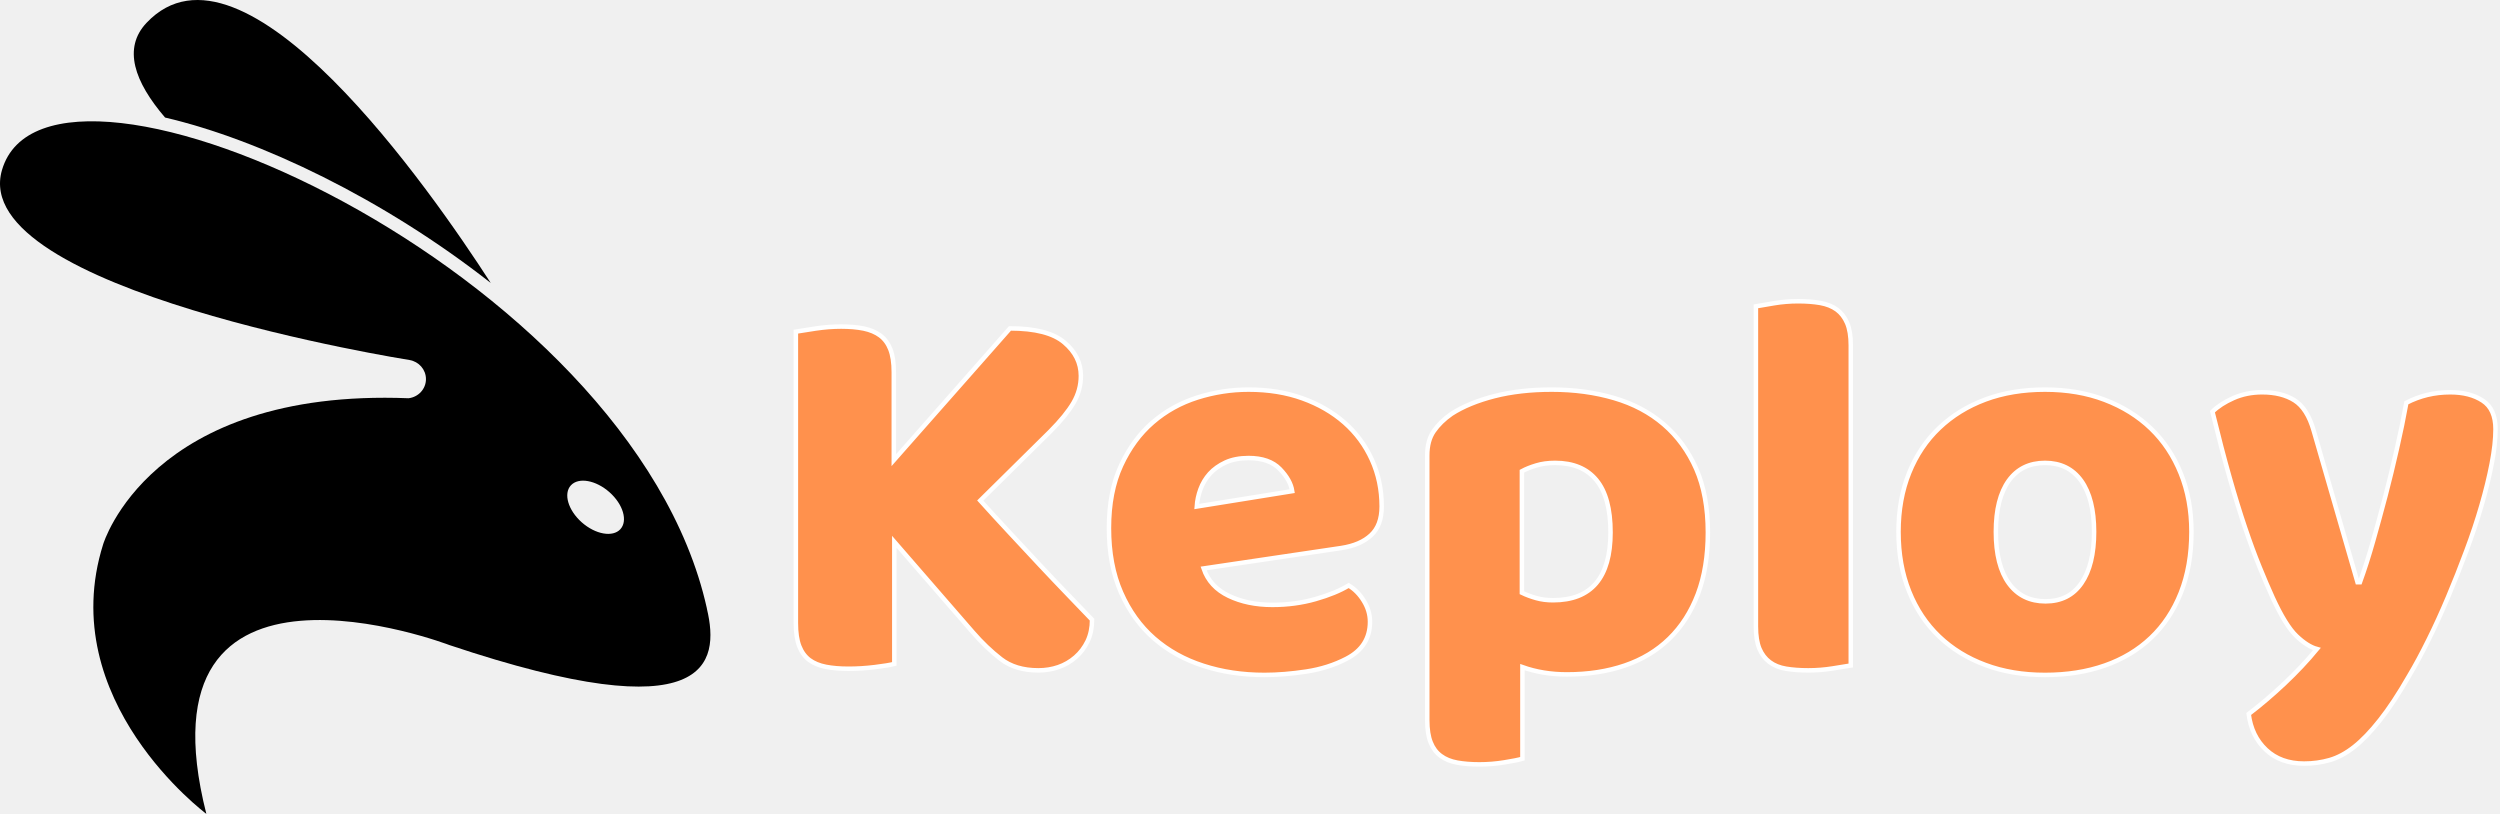
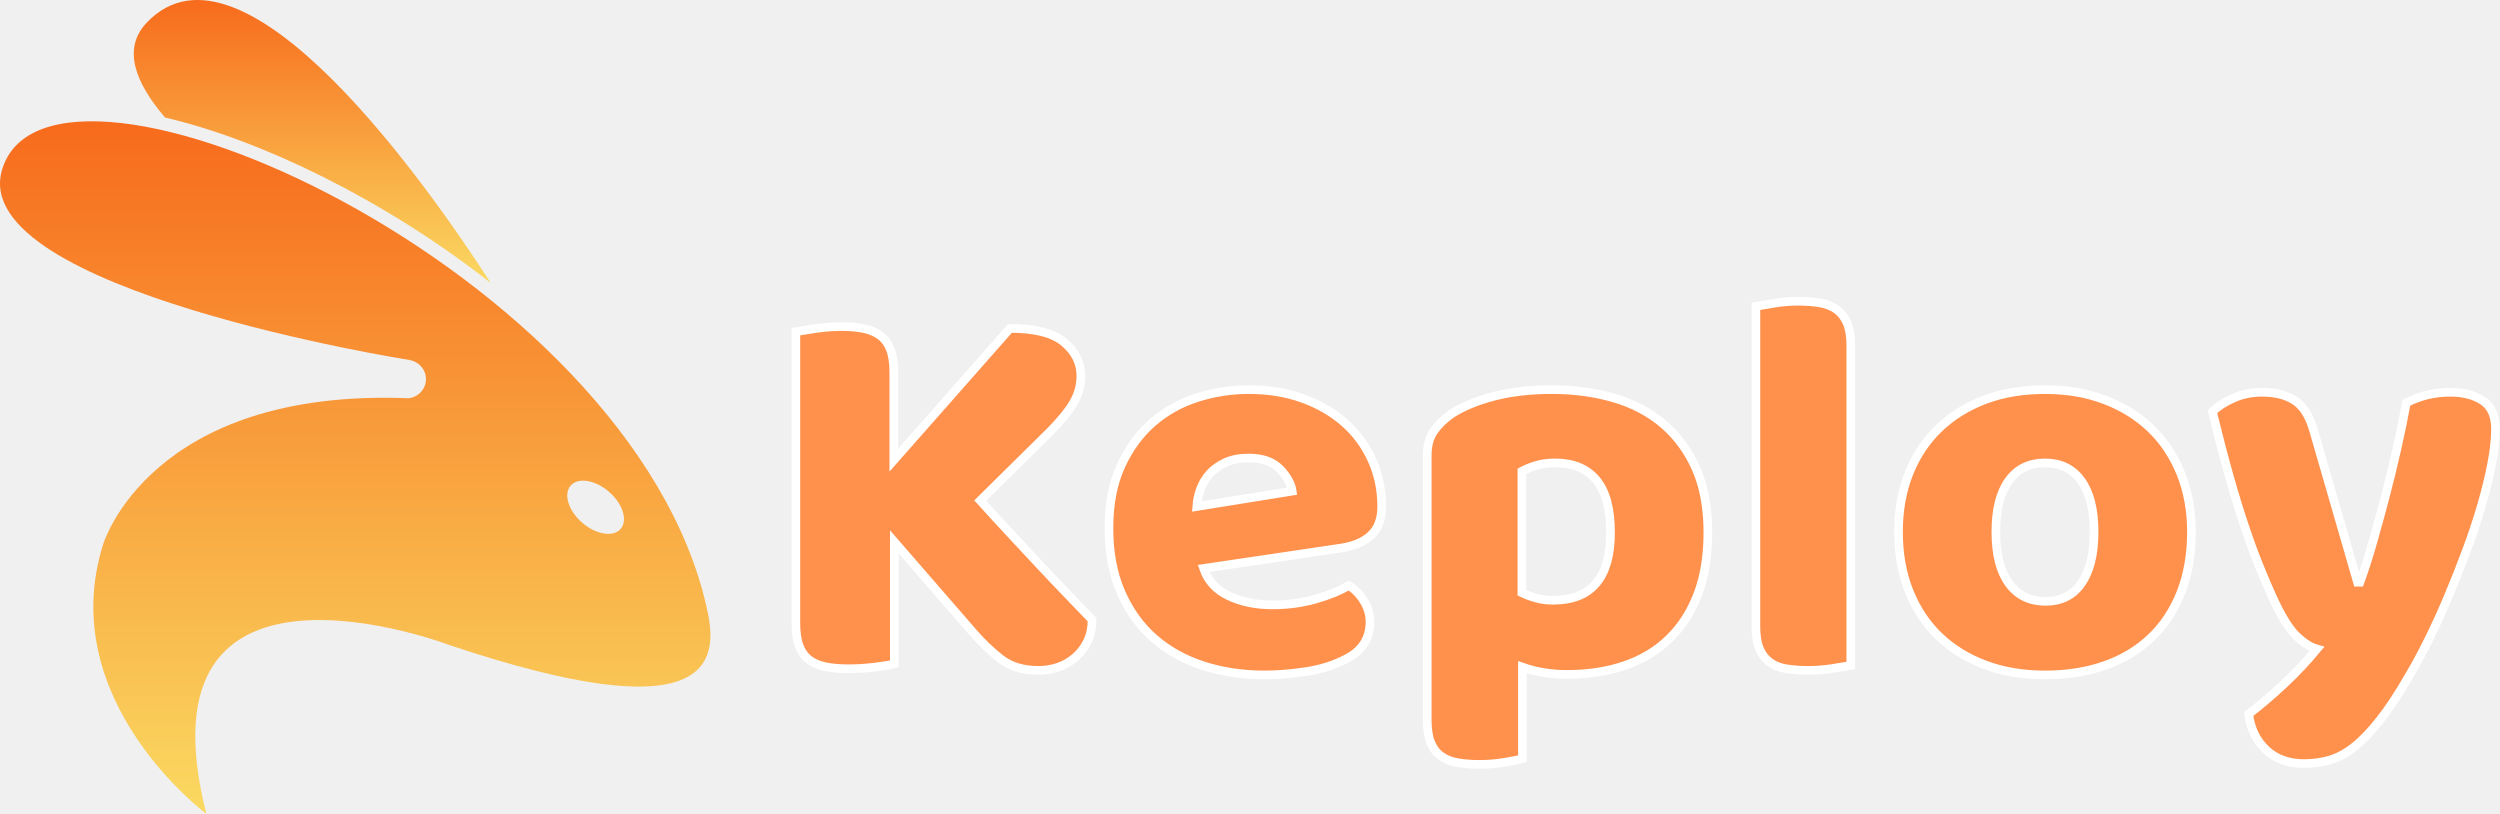
<svg xmlns="http://www.w3.org/2000/svg" width="556px" height="181px" viewBox="0 0 556 181" version="1.1">
  <defs>
    <linearGradient x1="4.79894665e-14%" y1="5.9372743e-14%" x2="4.79894665e-14%" y2="100.011%" id="linearGradient-1">
-       <stop stopColor="#FAD961" offset="0%" />
-       <stop stopColor="#F76B1C" offset="100%" />
+       <stop stop-color="#FAD961" offset="0%" />
+       <stop stop-color="#F76B1C" offset="100%" />
    </linearGradient>
    <linearGradient x1="-1.2055617e-14%" y1="-6.0644458e-15%" x2="-1.2055617e-14%" y2="100.006%" id="linearGradient-2">
-       <stop stopColor="#FAD961" offset="0%" />
-       <stop stopColor="#F76B1C" offset="100%" />
+       <stop stop-color="#FAD961" offset="0%" />
+       <stop stop-color="#F76B1C" offset="100%" />
    </linearGradient>
  </defs>
-   <g id="Material-Design-Stickersheet" stroke="none" strokeWidth="1" fill="none" fillRule="evenodd">
-     <g id="Group-42" fillRule="nonzero">
+   <g id="Material-Design-Stickersheet" stroke="none" stroke-width="1" fill="none" fill-rule="evenodd">
+     <g id="Group-42" fill-rule="nonzero">
      <g id="Group">
        <g transform="translate(69.44513, 31.46502) scale(-1, 1) rotate(-180) translate(-69.44513, -31.46502) translate(29.75335, 0)" fill="url(#linearGradient-1)" id="Path">
          <path d="M79.384,0 C66.158,20.503 24.379,80.634 2.845,57.859 C-2.49,52.216 0.129,44.758 6.956,36.79 C28.069,31.866 55.535,18.704 79.384,0" />
        </g>
        <g transform="translate(79, 103.987) scale(-1, 1) rotate(-180) translate(-79, -103.987) translate(0, 26.97403)" fill="url(#linearGradient-2)" id="Shape">
          <path d="M137.967,63.303 C136.264,61.457 132.419,62.145 129.378,64.837 C126.343,67.532 125.264,71.215 126.967,73.062 C128.67,74.908 132.515,74.225 135.552,71.53 C138.591,68.833 139.669,65.15 137.967,63.303 L137.967,63.303 Z M157.239,45.506 C157.218,45.602 157.209,45.7 157.186,45.798 C140.444,120.945 10.908,178.959 0.442,143.187 C-7.375,116.471 91.095,100.928 91.095,100.928 C93.16,100.575 94.733,98.812 94.733,96.686 C94.733,94.485 93.044,92.69 90.87,92.431 C33.25,94.717 22.936,59.934 22.936,59.934 C11.992,25.17 45.89,0 45.89,0 C29.549,64.431 99.948,37.538 99.948,37.538 C157.997,18.086 160.035,33.57 157.239,45.506" />
        </g>
      </g>
-       <g id="text-logo-path-group" transform="translate(177, 67)" fill="#FF914D" stroke="#FFFFFF" strokeWidth="1.921">
+       <g id="text-logo-path-group" transform="translate(177, 67)" fill="#FF914D" stroke="#FFFFFF" stroke-width="1.921">
        <g id="text-logo-path-0">
          <path d="M0,71.536 L0,71.536 L0,6.758 C0.928,6.605 2.385,6.376 4.373,6.07 C6.349,5.776 8.248,5.629 10.07,5.629 L10.07,5.629 C11.97,5.629 13.648,5.776 15.105,6.07 C16.563,6.376 17.783,6.894 18.766,7.625 C19.76,8.367 20.51,9.386 21.018,10.685 C21.526,11.983 21.78,13.69 21.78,15.806 L21.78,15.806 L21.78,35.342 L47.619,6.038 C53.239,6.038 57.269,7.079 59.709,9.163 C62.161,11.235 63.386,13.712 63.386,16.591 L63.386,16.591 C63.386,18.707 62.84,20.704 61.747,22.58 C60.654,24.456 58.914,26.594 56.529,28.994 L56.529,28.994 L41.01,44.325 C43.064,46.605 45.233,48.972 47.519,51.426 C49.805,53.892 52.041,56.291 54.227,58.626 C56.413,60.96 58.528,63.185 60.571,65.302 C62.614,67.418 64.38,69.256 65.871,70.816 L65.871,70.816 C65.871,72.615 65.54,74.213 64.877,75.61 C64.204,77.006 63.304,78.195 62.177,79.177 C61.04,80.158 59.776,80.889 58.384,81.369 C56.982,81.849 55.497,82.089 53.929,82.089 L53.929,82.089 C50.528,82.089 47.746,81.249 45.581,79.569 C43.417,77.889 41.347,75.91 39.37,73.63 L39.37,73.63 L21.896,53.504 L21.896,80.649 C20.969,80.889 19.511,81.129 17.524,81.369 C15.547,81.609 13.609,81.729 11.71,81.729 L11.71,81.729 C9.811,81.729 8.132,81.587 6.675,81.304 C5.217,81.02 3.992,80.513 2.998,79.782 C2.015,79.04 1.27,78.02 0.762,76.722 C0.254,75.424 0,73.695 0,71.536 Z M69.631,50.445 L69.631,50.445 C69.631,45.056 70.531,40.415 72.33,36.52 C74.13,32.626 76.477,29.43 79.37,26.932 C82.263,24.434 85.57,22.596 89.291,21.418 C93.012,20.24 96.811,19.651 100.686,19.651 L100.686,19.651 C105.092,19.651 109.095,20.3 112.694,21.598 C116.294,22.896 119.397,24.691 122.003,26.981 C124.62,29.283 126.651,32.032 128.098,35.228 C129.556,38.424 130.284,41.898 130.284,45.651 L130.284,45.651 C130.284,48.443 129.495,50.57 127.916,52.032 C126.348,53.493 124.145,54.442 121.307,54.879 L121.307,54.879 L90.682,59.427 C91.61,62.144 93.47,64.173 96.264,65.514 C99.058,66.856 102.293,67.527 105.97,67.527 L105.97,67.527 C109.36,67.527 112.562,67.096 115.576,66.234 C118.591,65.372 121.048,64.363 122.947,63.207 L122.947,63.207 C124.283,64.003 125.404,65.143 126.309,66.627 C127.226,68.099 127.684,69.654 127.684,71.29 L127.684,71.29 C127.684,74.966 125.945,77.704 122.467,79.504 L122.467,79.504 C119.794,80.9 116.813,81.849 113.523,82.351 C110.221,82.853 107.118,83.104 104.214,83.104 L104.214,83.104 C99.312,83.104 94.768,82.422 90.583,81.058 C86.398,79.706 82.76,77.682 79.668,74.988 C76.576,72.283 74.13,68.885 72.33,64.794 C70.531,60.704 69.631,55.921 69.631,50.445 Z M89.158,45.651 L89.158,45.651 L110.392,42.231 C110.149,40.595 109.238,38.958 107.659,37.322 C106.08,35.686 103.756,34.868 100.686,34.868 L100.686,34.868 C98.71,34.868 97.004,35.195 95.568,35.85 C94.133,36.515 92.957,37.355 92.04,38.369 C91.135,39.384 90.45,40.524 89.987,41.789 C89.523,43.043 89.247,44.331 89.158,45.651 Z M140.421,93.166 L140.421,93.166 L140.421,34.262 C140.421,32.07 140.907,30.276 141.878,28.879 C142.85,27.472 144.164,26.19 145.82,25.034 L145.82,25.034 C148.36,23.398 151.535,22.089 155.344,21.107 C159.142,20.136 163.405,19.651 168.131,19.651 L168.131,19.651 C173.111,19.651 177.732,20.278 181.994,21.533 C186.267,22.787 189.939,24.734 193.008,27.374 C196.078,30.014 198.485,33.308 200.23,37.257 C201.963,41.216 202.83,45.934 202.83,51.41 L202.83,51.41 C202.83,56.635 202.085,61.216 200.594,65.154 C199.092,69.092 196.978,72.386 194.25,75.037 C191.523,77.699 188.227,79.689 184.362,81.009 C180.498,82.329 176.202,82.989 171.476,82.989 L171.476,82.989 C167.921,82.989 164.625,82.449 161.588,81.369 L161.588,81.369 L161.588,101.74 C160.782,101.98 159.457,102.247 157.613,102.542 C155.769,102.847 153.898,103 151.998,103 L151.998,103 C150.187,103 148.553,102.869 147.096,102.607 C145.638,102.346 144.412,101.844 143.419,101.102 C142.425,100.371 141.68,99.373 141.183,98.108 C140.675,96.853 140.421,95.206 140.421,93.166 Z M161.472,37.797 L161.472,64.827 C162.477,65.307 163.548,65.705 164.686,66.021 C165.812,66.338 167.043,66.496 168.379,66.496 L168.379,66.496 C176.915,66.496 181.182,61.467 181.182,51.41 L181.182,51.41 C181.182,46.174 180.128,42.285 178.019,39.744 C175.921,37.213 172.868,35.948 168.859,35.948 L168.859,35.948 C167.291,35.948 165.889,36.139 164.652,36.52 C163.416,36.891 162.356,37.317 161.472,37.797 L161.472,37.797 Z M213.513,72.321 L213.513,72.321 L213.513,1.129 C214.441,0.965 215.782,0.736 217.538,0.442 C219.305,0.147 221.094,0 222.904,0 L222.904,0 C224.726,0 226.366,0.125 227.824,0.376 C229.281,0.638 230.507,1.129 231.501,1.849 C232.483,2.569 233.251,3.567 233.803,4.843 C234.344,6.119 234.614,7.777 234.614,9.817 L234.614,9.817 L234.614,81.009 C233.687,81.162 232.334,81.38 230.556,81.664 C228.779,81.947 226.979,82.089 225.157,82.089 L225.157,82.089 C223.335,82.089 221.695,81.969 220.238,81.729 C218.78,81.489 217.56,80.998 216.577,80.257 C215.584,79.515 214.822,78.517 214.292,77.262 C213.773,75.997 213.513,74.35 213.513,72.321 Z M245.231,51.279 L245.231,51.279 C245.231,46.447 246.021,42.073 247.6,38.157 C249.179,34.241 251.404,30.919 254.275,28.192 C257.146,25.454 260.563,23.343 264.527,21.86 C268.48,20.387 272.908,19.651 277.811,19.651 L277.811,19.651 C282.702,19.651 287.136,20.409 291.111,21.925 C295.097,23.442 298.514,25.569 301.363,28.307 C304.212,31.045 306.426,34.372 308.005,38.288 C309.584,42.193 310.373,46.523 310.373,51.279 L310.373,51.279 C310.373,56.351 309.584,60.878 308.005,64.86 C306.426,68.83 304.212,72.163 301.363,74.857 C298.514,77.562 295.097,79.613 291.111,81.009 C287.136,82.405 282.702,83.104 277.811,83.104 L277.811,83.104 C272.908,83.104 268.48,82.362 264.527,80.878 C260.563,79.406 257.146,77.3 254.275,74.563 C251.404,71.825 249.179,68.487 247.6,64.549 C246.021,60.622 245.231,56.199 245.231,51.279 Z M266.879,51.279 L266.879,51.279 C266.879,56.275 267.851,60.104 269.794,62.765 C271.738,65.416 274.448,66.741 277.927,66.741 L277.927,66.741 C281.405,66.741 284.071,65.394 285.926,62.7 C287.793,60.006 288.726,56.199 288.726,51.279 L288.726,51.279 C288.726,46.37 287.776,42.585 285.877,39.924 C283.967,37.273 281.278,35.948 277.811,35.948 L277.811,35.948 C274.332,35.948 271.638,37.273 269.728,39.924 C267.829,42.585 266.879,46.37 266.879,51.279 Z M315.044,24.56 L315.044,24.56 C316.215,23.403 317.772,22.394 319.715,21.533 C321.658,20.671 323.784,20.24 326.092,20.24 L326.092,20.24 C328.996,20.24 331.397,20.84 333.297,22.04 C335.196,23.24 336.615,25.476 337.553,28.748 L337.553,28.748 L347.309,62.487 L347.855,62.487 C348.871,59.695 349.843,56.657 350.77,53.373 C351.698,50.101 352.62,46.73 353.536,43.262 C354.442,39.782 355.287,36.302 356.071,32.823 C356.866,29.354 357.567,25.94 358.174,22.58 L358.174,22.58 C361.167,21.02 364.418,20.24 367.93,20.24 L367.93,20.24 C370.845,20.24 373.252,20.862 375.151,22.105 C377.05,23.338 378,25.454 378,28.454 L378,28.454 C378,30.646 377.718,33.204 377.155,36.128 C376.592,39.04 375.836,42.133 374.886,45.405 C373.937,48.688 372.81,52.064 371.507,55.533 C370.215,59.013 368.863,62.427 367.449,65.776 C366.036,69.136 364.59,72.305 363.11,75.282 C361.641,78.26 360.195,80.944 358.77,83.333 L358.77,83.333 C356.474,87.336 354.32,90.603 352.311,93.134 C350.312,95.675 348.402,97.666 346.58,99.106 C344.769,100.535 342.953,101.511 341.131,102.035 C339.309,102.558 337.41,102.82 335.433,102.82 L335.433,102.82 C331.955,102.82 329.134,101.8 326.97,99.76 C324.805,97.72 323.519,95.064 323.11,91.792 L323.11,91.792 C325.782,89.752 328.444,87.483 331.094,84.985 C333.744,82.487 336.14,79.94 338.282,77.344 L338.282,77.344 C336.858,76.951 335.339,75.986 333.727,74.448 C332.115,72.91 330.354,70.063 328.444,65.907 L328.444,65.907 C327.516,63.867 326.539,61.582 325.512,59.051 C324.474,56.51 323.403,53.603 322.299,50.33 C321.184,47.047 320.03,43.3 318.837,39.089 C317.645,34.879 316.38,30.036 315.044,24.56 Z" id="Shape" />
        </g>
      </g>
    </g>
  </g>
</svg>
